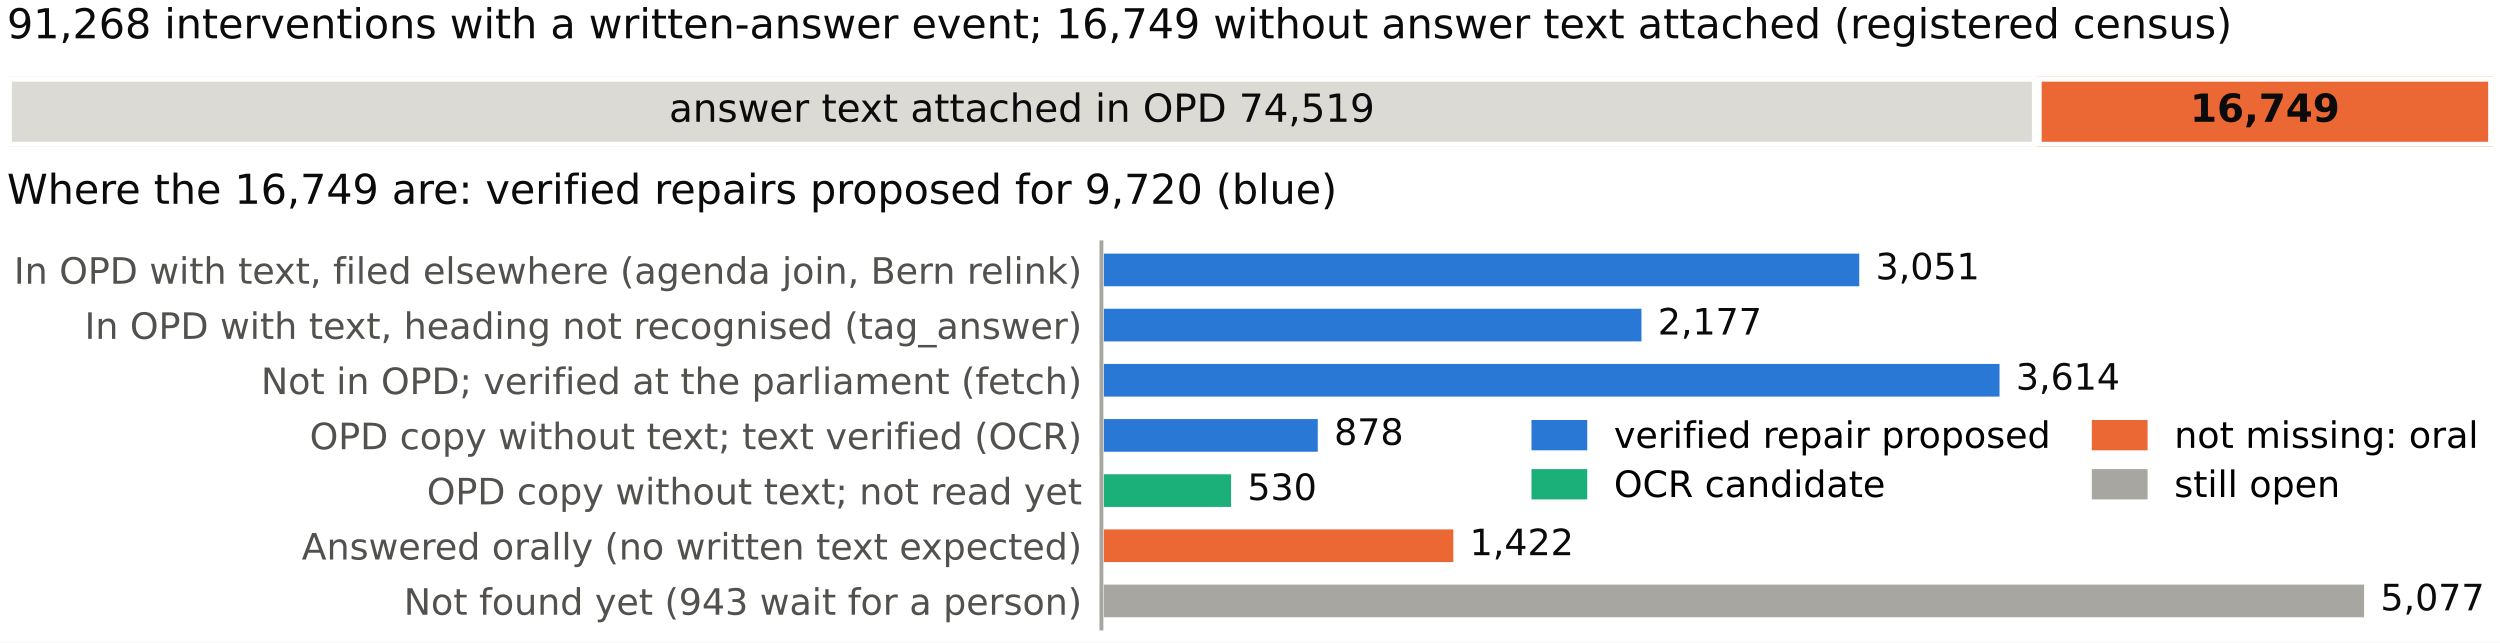
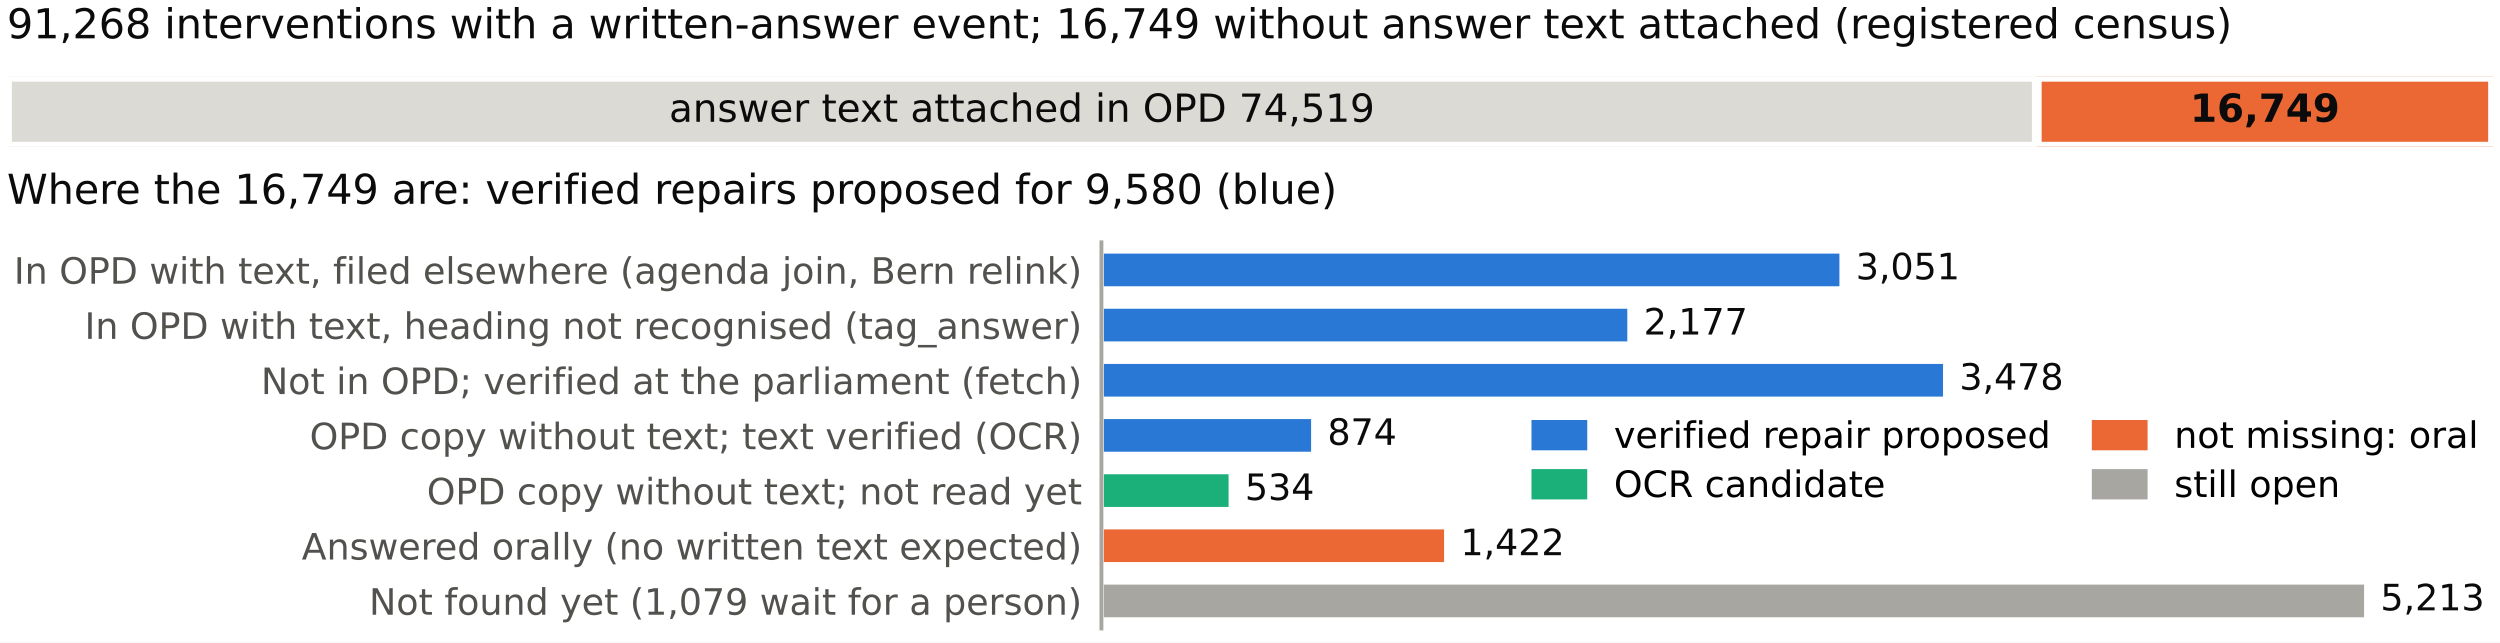
<svg xmlns="http://www.w3.org/2000/svg" width="515.52pt" height="132.48pt" viewBox="0 0 515.52 132.48" version="1.1">
  <defs>
    <style type="text/css">*{stroke-linejoin: round; stroke-linecap: butt}</style>
  </defs>
  <g id="figure_1">
    <g id="patch_1">
      <path d="M 0 132.48  L 515.52 132.48  L 515.52 0  L 0 0  z " style="fill: #ffffff" />
    </g>
    <g id="axes_1">
      <g id="patch_2">
-         <path d="M 1.44 30.24  L 420.003 30.24  L 420.003 15.84  L 1.44 15.84  z " clip-path="url(#pd205764434)" style="fill: #dcdad4; stroke: #ffffff; stroke-width: 2; stroke-linejoin: miter" />
+         <path d="M 1.44 30.24  L 420.003 30.24  L 420.003 15.84  L 1.44 15.84  z " clip-path="url(#pa73e405619)" style="fill: #dcdad4; stroke: #ffffff; stroke-width: 2; stroke-linejoin: miter" />
      </g>
      <g id="patch_3">
-         <path d="M 420.003 30.24  L 514.08 30.24  L 514.08 15.84  L 420.003 15.84  z " clip-path="url(#pd205764434)" style="fill: #eb6834; stroke: #ffffff; stroke-width: 2; stroke-linejoin: miter" />
+         <path d="M 420.003 30.24  L 514.08 30.24  L 514.08 15.84  L 420.003 15.84  z " clip-path="url(#pa73e405619)" style="fill: #eb6834; stroke: #ffffff; stroke-width: 2; stroke-linejoin: miter" />
      </g>
      <g id="text_1">
        <text style="font-size: 8px; font-family: 'DejaVu Sans'; text-anchor: middle; fill: #0b0b0b" x="210.722" y="25.118" transform="rotate(-0 210.7216 25.11844)">answer text attached in OPD  74,519</text>
      </g>
      <g id="text_2">
        <text style="font-weight: 700; font-size: 8px; font-family: 'DejaVu Sans'; text-anchor: middle; fill: #0b0b0b" x="467.042" y="25.118" transform="rotate(-0 467.0416 25.11812)">16,749</text>
      </g>
    </g>
    <g id="axes_2">
      <g id="patch_4">
        <path d="M 227.121 129.6  L 514.08 129.6  L 514.08 49.968  L 227.121 49.968  z " style="fill: #ffffff" />
      </g>
      <g id="patch_5">
-         <path d="M 227.121 59.524  L 383.891 59.524  L 383.891 51.788  L 227.121 51.788  z " clip-path="url(#pc6be205a18)" style="fill: #2a78d6; stroke: #ffffff; stroke-linejoin: miter" />
+         <path d="M 227.121 59.524  L 379.801 59.524  L 379.801 51.788  L 227.121 51.788  z " clip-path="url(#p096a8d0608)" style="fill: #2a78d6; stroke: #ffffff; stroke-linejoin: miter" />
      </g>
      <g id="patch_6">
-         <path d="M 227.121 70.9  L 338.982 70.9  L 338.982 63.164  L 227.121 63.164  z " clip-path="url(#pc6be205a18)" style="fill: #2a78d6; stroke: #ffffff; stroke-linejoin: miter" />
+         <path d="M 227.121 70.9  L 336.064 70.9  L 336.064 63.164  L 227.121 63.164  z " clip-path="url(#p096a8d0608)" style="fill: #2a78d6; stroke: #ffffff; stroke-linejoin: miter" />
      </g>
      <g id="patch_7">
-         <path d="M 227.121 82.276  L 412.819 82.276  L 412.819 74.54  L 227.121 74.54  z " clip-path="url(#pc6be205a18)" style="fill: #2a78d6; stroke: #ffffff; stroke-linejoin: miter" />
+         <path d="M 227.121 82.276  L 401.169 82.276  L 401.169 74.54  L 227.121 74.54  z " clip-path="url(#p096a8d0608)" style="fill: #2a78d6; stroke: #ffffff; stroke-linejoin: miter" />
      </g>
      <g id="patch_8">
-         <path d="M 227.121 93.652  L 272.235 93.652  L 272.235 85.916  L 227.121 85.916  z " clip-path="url(#pc6be205a18)" style="fill: #2a78d6; stroke: #ffffff; stroke-linejoin: miter" />
+         <path d="M 227.121 93.652  L 270.858 93.652  L 270.858 85.916  L 227.121 85.916  z " clip-path="url(#p096a8d0608)" style="fill: #2a78d6; stroke: #ffffff; stroke-linejoin: miter" />
      </g>
      <g id="patch_9">
-         <path d="M 227.121 105.028  L 254.354 105.028  L 254.354 97.292  L 227.121 97.292  z " clip-path="url(#pc6be205a18)" style="fill: #1baf7a; stroke: #ffffff; stroke-linejoin: miter" />
+         <path d="M 227.121 105.028  L 253.844 105.028  L 253.844 97.292  L 227.121 97.292  z " clip-path="url(#p096a8d0608)" style="fill: #1baf7a; stroke: #ffffff; stroke-linejoin: miter" />
      </g>
      <g id="patch_10">
-         <path d="M 227.121 116.404  L 300.188 116.404  L 300.188 108.668  L 227.121 108.668  z " clip-path="url(#pc6be205a18)" style="fill: #eb6834; stroke: #ffffff; stroke-linejoin: miter" />
+         <path d="M 227.121 116.404  L 298.281 116.404  L 298.281 108.668  L 227.121 108.668  z " clip-path="url(#p096a8d0608)" style="fill: #eb6834; stroke: #ffffff; stroke-linejoin: miter" />
      </g>
      <g id="patch_11">
-         <path d="M 227.121 127.78  L 487.993 127.78  L 487.993 120.044  L 227.121 120.044  z " clip-path="url(#pc6be205a18)" style="fill: #a8a6a0; stroke: #ffffff; stroke-linejoin: miter" />
+         <path d="M 227.121 127.78  L 487.993 127.78  L 487.993 120.044  L 227.121 120.044  z " clip-path="url(#p096a8d0608)" style="fill: #a8a6a0; stroke: #ffffff; stroke-linejoin: miter" />
      </g>
      <g id="matplotlib.axis_1" />
      <g id="matplotlib.axis_2">
        <g id="ytick_1">
          <g id="line2d_1" />
          <g id="text_3">
            <text style="font-size: 7.5px; font-family: 'DejaVu Sans'; text-anchor: end; fill: #52514e" x="223.121" y="58.505" transform="rotate(-0 223.1208 58.50541)">In OPD with text, filed elsewhere (agenda join, Bern relink)</text>
          </g>
        </g>
        <g id="ytick_2">
          <g id="line2d_2" />
          <g id="text_4">
            <text style="font-size: 7.5px; font-family: 'DejaVu Sans'; text-anchor: end; fill: #52514e" x="223.121" y="69.881" transform="rotate(-0 223.1208 69.88141)">In OPD with text, heading not recognised (tag_answer)</text>
          </g>
        </g>
        <g id="ytick_3">
          <g id="line2d_3" />
          <g id="text_5">
            <text style="font-size: 7.5px; font-family: 'DejaVu Sans'; text-anchor: end; fill: #52514e" x="223.121" y="81.257" transform="rotate(-0 223.1208 81.25741)">Not in OPD; verified at the parliament (fetch)</text>
          </g>
        </g>
        <g id="ytick_4">
          <g id="line2d_4" />
          <g id="text_6">
            <text style="font-size: 7.5px; font-family: 'DejaVu Sans'; text-anchor: end; fill: #52514e" x="223.121" y="92.633" transform="rotate(-0 223.1208 92.63341)">OPD copy without text; text verified (OCR)</text>
          </g>
        </g>
        <g id="ytick_5">
          <g id="line2d_5" />
          <g id="text_7">
            <text style="font-size: 7.5px; font-family: 'DejaVu Sans'; text-anchor: end; fill: #52514e" x="223.121" y="104.009" transform="rotate(-0 223.1208 104.0094)">OPD copy without text; not read yet</text>
          </g>
        </g>
        <g id="ytick_6">
          <g id="line2d_6" />
          <g id="text_8">
            <text style="font-size: 7.5px; font-family: 'DejaVu Sans'; text-anchor: end; fill: #52514e" x="223.121" y="115.385" transform="rotate(-0 223.1208 115.3854)">Answered orally (no written text expected)</text>
          </g>
        </g>
        <g id="ytick_7">
          <g id="line2d_7" />
          <g id="text_9">
-             <text style="font-size: 7.5px; font-family: 'DejaVu Sans'; text-anchor: end; fill: #52514e" x="223.121" y="126.761" transform="rotate(-0 223.1208 126.7614)">Not found yet (943 wait for a person)</text>
+             <text style="font-size: 7.5px; font-family: 'DejaVu Sans'; text-anchor: end; fill: #52514e" x="223.121" y="126.761" transform="rotate(-0 223.1208 126.7614)">Not found yet (1,079 wait for a person)</text>
          </g>
        </g>
      </g>
      <g id="patch_12">
        <path d="M 227.121 129.6  L 227.121 49.968  " style="fill: none; stroke: #a8a6a0; stroke-width: 0.8; stroke-linejoin: miter; stroke-linecap: square" />
      </g>
      <g id="text_10">
-         <text style="font-size: 7.5px; font-family: 'DejaVu Sans'; text-anchor: start; fill: #0b0b0b" x="386.76" y="57.604" transform="rotate(-0 386.7603 57.60424)">3,051</text>
+         <text style="font-size: 7.5px; font-family: 'DejaVu Sans'; text-anchor: start; fill: #0b0b0b" x="382.67" y="57.604" transform="rotate(-0 382.6703 57.60424)">3,051</text>
      </g>
      <g id="text_11">
-         <text style="font-size: 7.5px; font-family: 'DejaVu Sans'; text-anchor: start; fill: #0b0b0b" x="341.851" y="68.98" transform="rotate(-0 341.8514 68.98024)">2,177</text>
+         <text style="font-size: 7.5px; font-family: 'DejaVu Sans'; text-anchor: start; fill: #0b0b0b" x="338.933" y="68.98" transform="rotate(-0 338.9331 68.98024)">2,177</text>
      </g>
      <g id="text_12">
-         <text style="font-size: 7.5px; font-family: 'DejaVu Sans'; text-anchor: start; fill: #0b0b0b" x="415.689" y="80.356" transform="rotate(-0 415.6889 80.35624)">3,614</text>
+         <text style="font-size: 7.5px; font-family: 'DejaVu Sans'; text-anchor: start; fill: #0b0b0b" x="404.039" y="80.356" transform="rotate(-0 404.0385 80.35624)">3,478</text>
      </g>
      <g id="text_13">
-         <text style="font-size: 7.5px; font-family: 'DejaVu Sans'; text-anchor: start; fill: #0b0b0b" x="275.105" y="91.732" transform="rotate(-0 275.1048 91.73224)">878</text>
+         <text style="font-size: 7.5px; font-family: 'DejaVu Sans'; text-anchor: start; fill: #0b0b0b" x="273.728" y="91.732" transform="rotate(-0 273.7277 91.73224)">874</text>
      </g>
      <g id="text_14">
-         <text style="font-size: 7.5px; font-family: 'DejaVu Sans'; text-anchor: start; fill: #0b0b0b" x="257.223" y="103.108" transform="rotate(-0 257.2235 103.1082)">530</text>
+         <text style="font-size: 7.5px; font-family: 'DejaVu Sans'; text-anchor: start; fill: #0b0b0b" x="256.713" y="103.108" transform="rotate(-0 256.7132 103.1082)">534</text>
      </g>
      <g id="text_15">
-         <text style="font-size: 7.5px; font-family: 'DejaVu Sans'; text-anchor: start; fill: #0b0b0b" x="303.057" y="114.484" transform="rotate(-0 303.0572 114.4842)">1,422</text>
+         <text style="font-size: 7.5px; font-family: 'DejaVu Sans'; text-anchor: start; fill: #0b0b0b" x="301.151" y="114.484" transform="rotate(-0 301.151 114.4842)">1,422</text>
      </g>
      <g id="text_16">
-         <text style="font-size: 7.5px; font-family: 'DejaVu Sans'; text-anchor: start; fill: #0b0b0b" x="490.862" y="125.86" transform="rotate(-0 490.8624 125.8602)">5,077</text>
+         <text style="font-size: 7.5px; font-family: 'DejaVu Sans'; text-anchor: start; fill: #0b0b0b" x="490.862" y="125.86" transform="rotate(-0 490.8624 125.8602)">5,213</text>
      </g>
      <g id="legend_1">
        <g id="patch_13">
          <path d="M 316.304 92.358  L 326.804 92.358  L 326.804 87.108  L 316.304 87.108  z " style="fill: #2a78d6; stroke: #2a78d6; stroke-linejoin: miter" />
        </g>
        <g id="text_17">
          <text style="font-size: 7.5px; font-family: 'DejaVu Sans'; text-anchor: start" x="332.804" y="92.358" transform="rotate(-0 332.8038 92.35774)">verified repair proposed</text>
        </g>
        <g id="patch_14">
          <path d="M 316.304 102.483  L 326.804 102.483  L 326.804 97.233  L 316.304 97.233  z " style="fill: #1baf7a; stroke: #1baf7a; stroke-linejoin: miter" />
        </g>
        <g id="text_18">
          <text style="font-size: 7.5px; font-family: 'DejaVu Sans'; text-anchor: start" x="332.804" y="102.483" transform="rotate(-0 332.8038 102.4833)">OCR candidate</text>
        </g>
        <g id="patch_15">
          <path d="M 431.851 92.358  L 442.351 92.358  L 442.351 87.108  L 431.851 87.108  z " style="fill: #eb6834; stroke: #eb6834; stroke-linejoin: miter" />
        </g>
        <g id="text_19">
          <text style="font-size: 7.5px; font-family: 'DejaVu Sans'; text-anchor: start" x="448.351" y="92.358" transform="rotate(-0 448.3507 92.35774)">not missing: oral</text>
        </g>
        <g id="patch_16">
          <path d="M 431.851 102.483  L 442.351 102.483  L 442.351 97.233  L 431.851 97.233  z " style="fill: #a8a6a0; stroke: #a8a6a0; stroke-linejoin: miter" />
        </g>
        <g id="text_20">
          <text style="font-size: 7.5px; font-family: 'DejaVu Sans'; text-anchor: start" x="448.351" y="102.483" transform="rotate(-0 448.3507 102.4833)">still open</text>
        </g>
      </g>
    </g>
    <g id="text_21">
      <text style="font-size: 8.5px; font-family: 'DejaVu Sans'; text-anchor: start; fill: #0b0b0b" x="1.44" y="7.899" transform="rotate(-0 1.44 7.898672)">91,268 interventions with a written-answer event; 16,749 without answer text attached (registered census)</text>
    </g>
    <g id="text_22">
-       <text style="font-size: 8.5px; font-family: 'DejaVu Sans'; text-anchor: start; fill: #0b0b0b" x="1.44" y="42.027" transform="rotate(-0 1.44 42.02667)">Where the 16,749 are: verified repairs proposed for 9,720 (blue)</text>
+       <text style="font-size: 8.5px; font-family: 'DejaVu Sans'; text-anchor: start; fill: #0b0b0b" x="1.44" y="42.027" transform="rotate(-0 1.44 42.02667)">Where the 16,749 are: verified repairs proposed for 9,580 (blue)</text>
    </g>
  </g>
  <defs>
-     <clipPath id="pd205764434">
+     <clipPath id="pa73e405619">
      <rect x="1.44" y="15.84" width="512.64" height="14.4" />
    </clipPath>
-     <clipPath id="pc6be205a18">
+     <clipPath id="p096a8d0608">
      <rect x="227.121" y="49.968" width="286.959" height="79.632" />
    </clipPath>
  </defs>
</svg>
